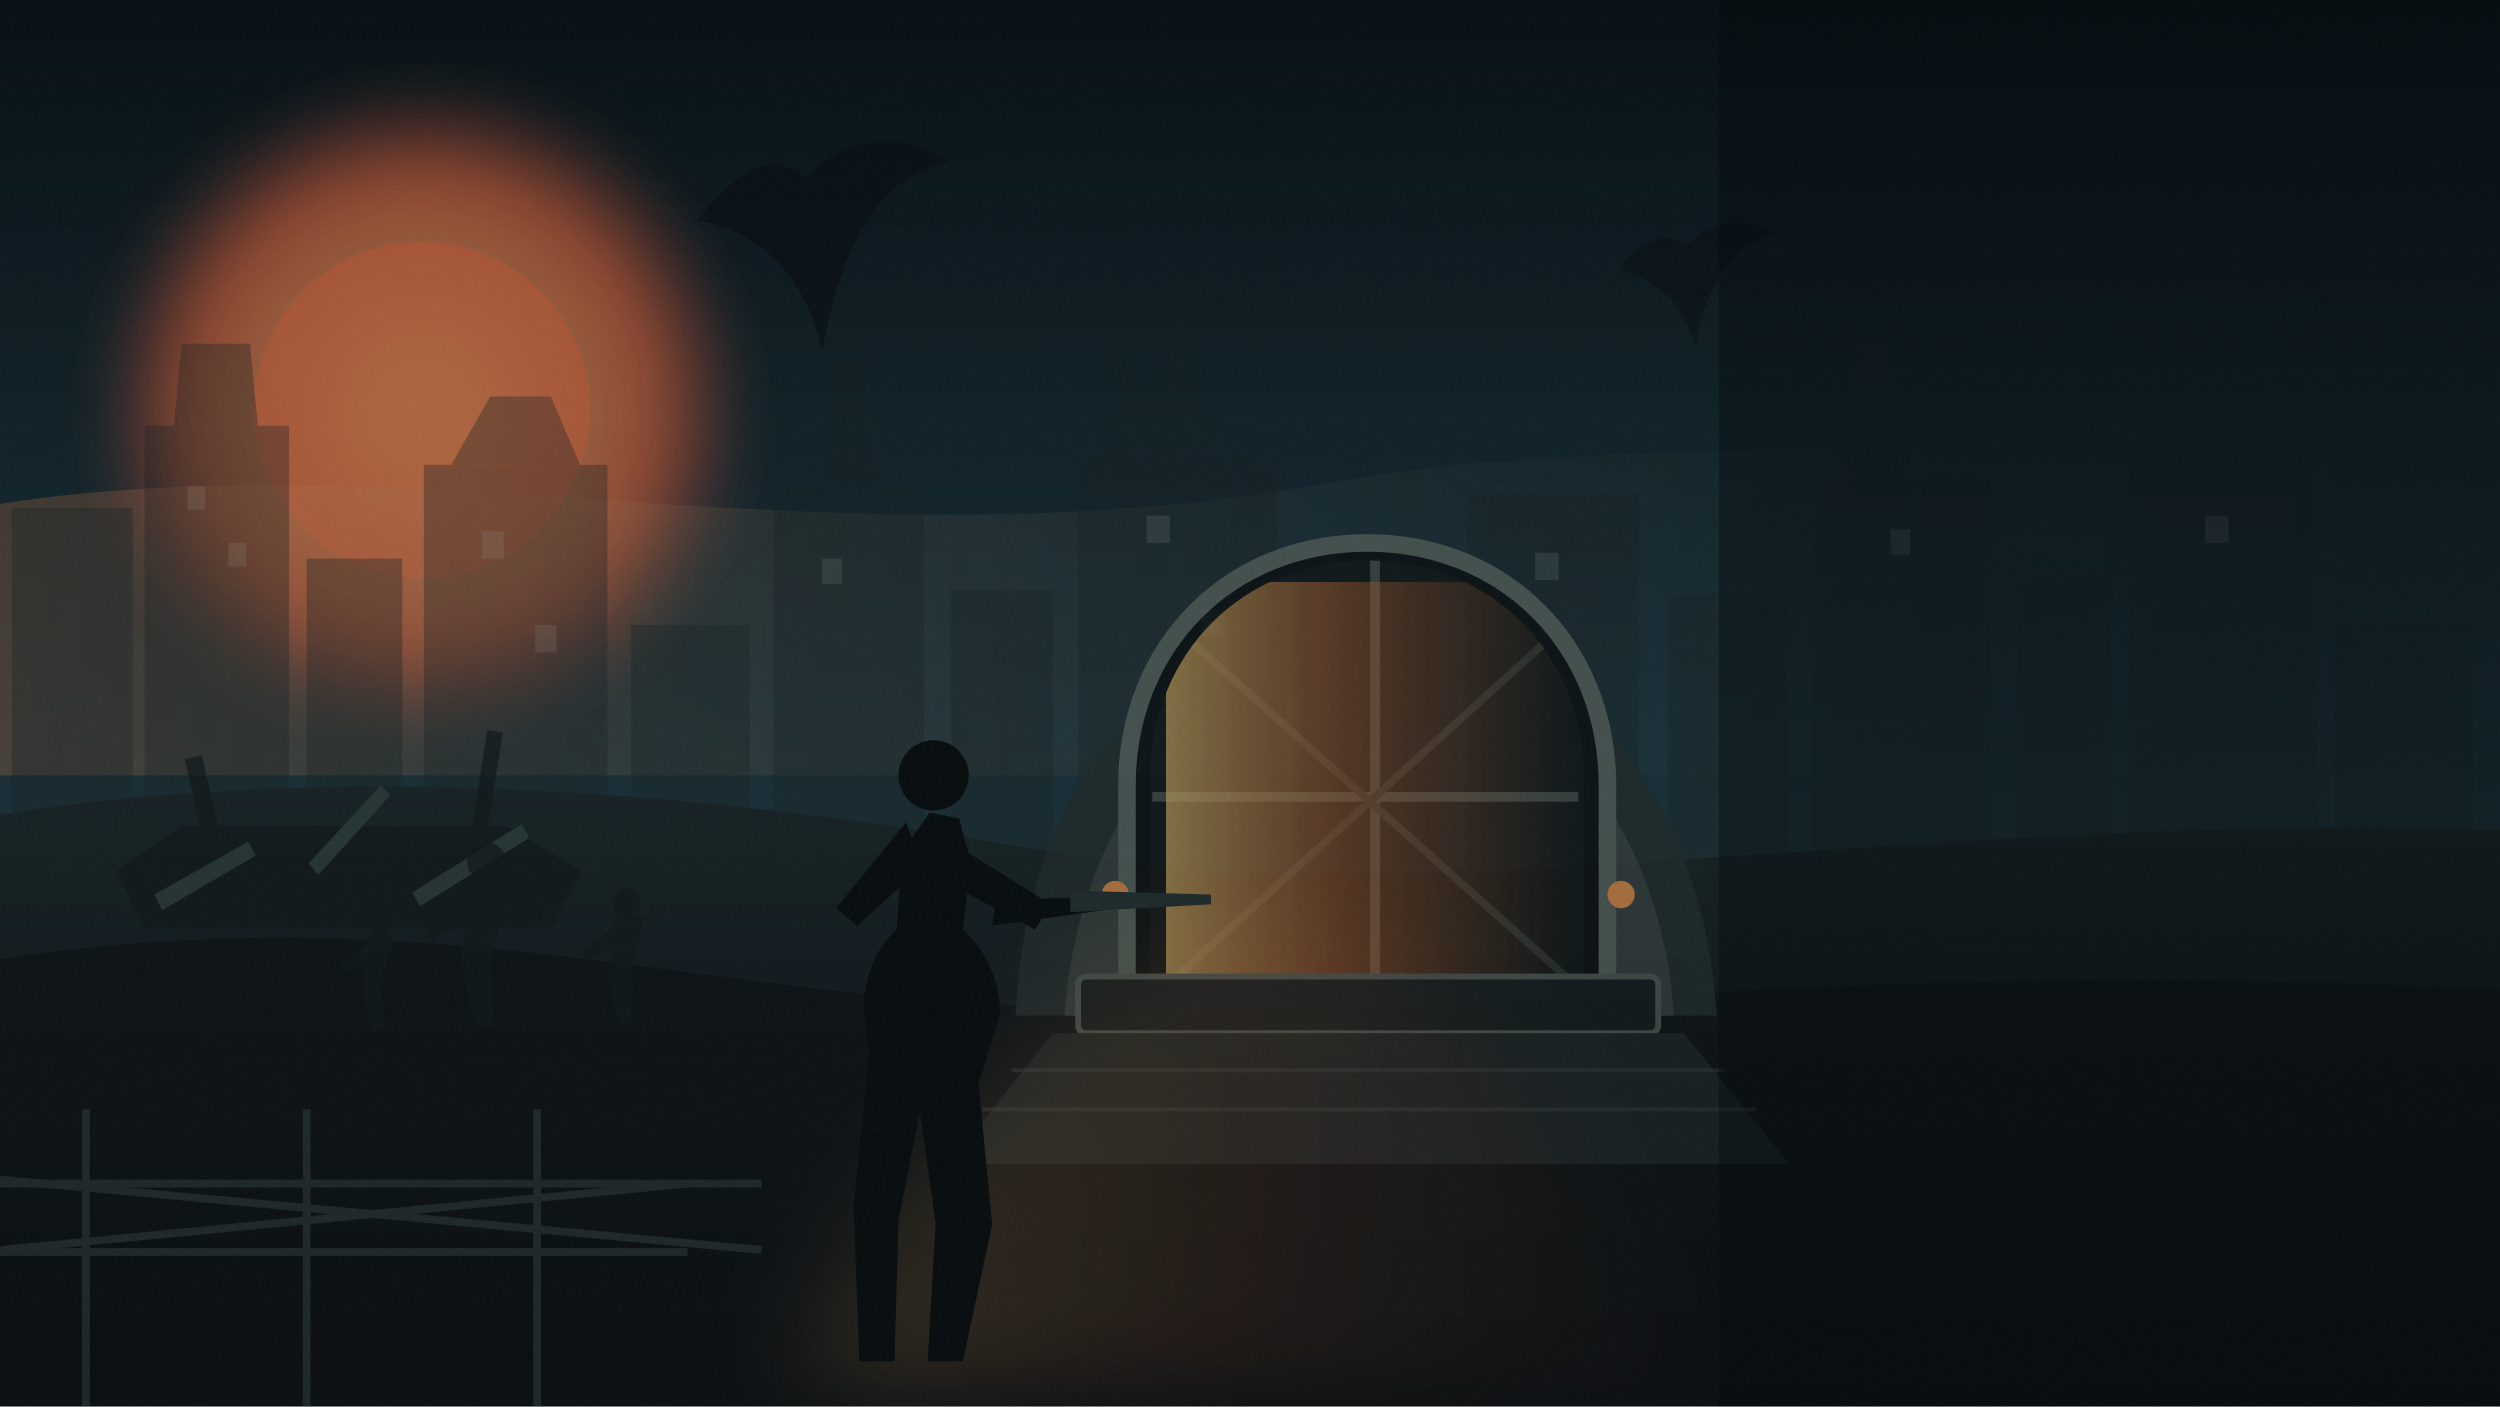
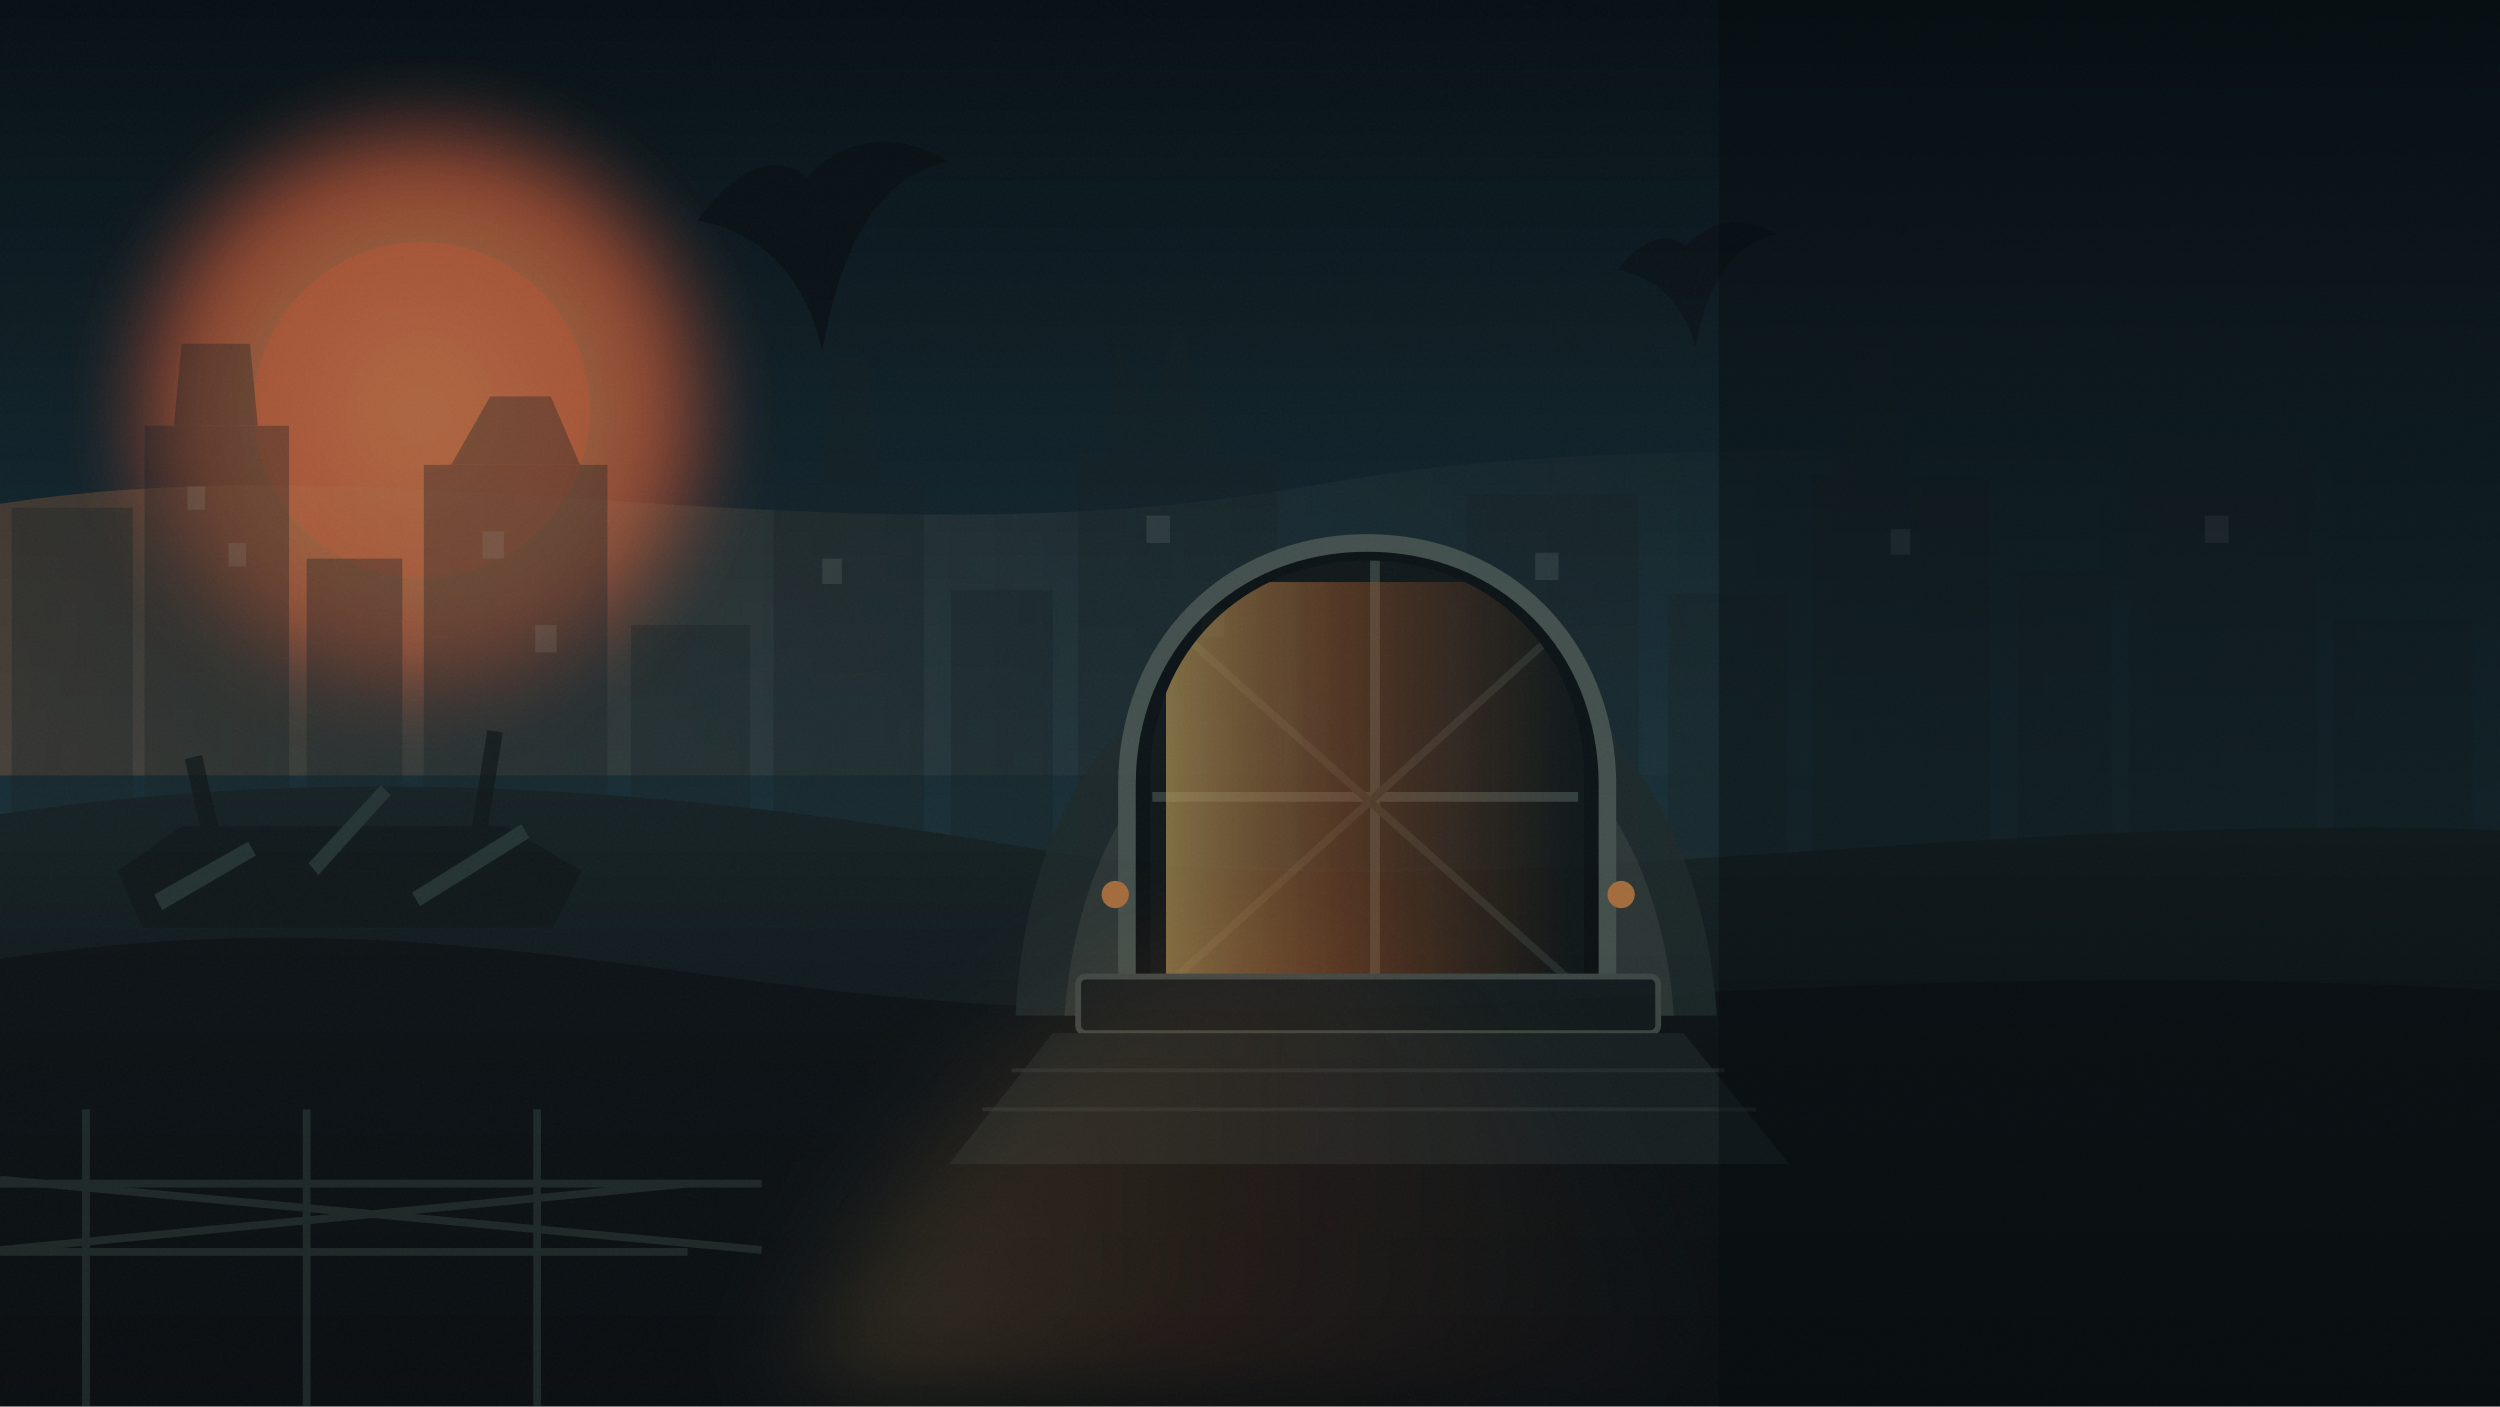
<svg xmlns="http://www.w3.org/2000/svg" width="1280" height="720" viewBox="0 0 1280 720">
  <defs>
    <linearGradient id="sky" x1="0" y1="0" x2="0" y2="1">
      <stop offset="0" stop-color="#071116" />
      <stop offset="0.52" stop-color="#183039" />
      <stop offset="1" stop-color="#31413f" />
    </linearGradient>
    <linearGradient id="haze" x1="0" y1="0" x2="1" y2="0">
      <stop offset="0" stop-color="#d47c48" stop-opacity="0.34" />
      <stop offset="0.55" stop-color="#61736c" stop-opacity="0.10" />
      <stop offset="1" stop-color="#0a1014" stop-opacity="0" />
    </linearGradient>
    <linearGradient id="ground" x1="0" y1="0" x2="0" y2="1">
      <stop offset="0" stop-color="#182528" />
      <stop offset="1" stop-color="#080d10" />
    </linearGradient>
    <linearGradient id="doorGlow" x1="0" y1="0" x2="1" y2="0">
      <stop offset="0" stop-color="#f3c56c" stop-opacity="0.95" />
      <stop offset="0.45" stop-color="#d56c30" stop-opacity="0.62" />
      <stop offset="1" stop-color="#d56c30" stop-opacity="0" />
    </linearGradient>
    <radialGradient id="sun" cx="50%" cy="50%" r="50%">
      <stop offset="0" stop-color="#eeb66b" />
      <stop offset="0.7" stop-color="#c85b38" />
      <stop offset="1" stop-color="#8f3f36" stop-opacity="0" />
    </radialGradient>
    <filter id="blur12">
      <feGaussianBlur stdDeviation="12" />
    </filter>
    <filter id="blur28">
      <feGaussianBlur stdDeviation="28" />
    </filter>
    <filter id="grain" x="-10%" y="-10%" width="120%" height="120%">
      <feTurbulence type="fractalNoise" baseFrequency="0.75" numOctaves="3" seed="22" result="noise" />
      <feColorMatrix in="noise" type="saturate" values="0" result="mono" />
      <feComponentTransfer in="mono" result="faint">
        <feFuncA type="table" tableValues="0 0.09" />
      </feComponentTransfer>
      <feBlend in="SourceGraphic" in2="faint" mode="soft-light" />
    </filter>
    <clipPath id="doorClip">
      <path d="M589 524V398c0-64 48-111 111-111s111 47 111 111v126z" />
    </clipPath>
  </defs>
  <rect width="1280" height="720" fill="url(#sky)" />
  <circle cx="216" cy="210" r="172" fill="url(#sun)" opacity="0.75" filter="url(#blur12)" />
  <circle cx="216" cy="210" r="86" fill="#c25c3b" opacity="0.58" />
  <path d="M0 258C210 225 430 292 676 248c172-31 326-2 604-45v194H0z" fill="url(#haze)" opacity="0.8" />
  <g opacity="0.35" fill="#162126">
    <rect x="6" y="260" width="62" height="184" />
    <rect x="74" y="218" width="74" height="226" />
    <path d="M89 218h43l-4-42H93z" />
    <rect x="157" y="286" width="49" height="158" />
    <rect x="217" y="238" width="94" height="206" />
    <path d="M231 238l20-35h31l15 35z" />
    <rect x="323" y="320" width="61" height="124" />
    <rect x="396" y="248" width="77" height="196" />
    <path d="M421 248l5-65h18l7 65z" />
    <rect x="487" y="302" width="52" height="142" />
    <rect x="552" y="231" width="102" height="213" />
    <path d="M565 231l7-56 18 31 13-45 21 70z" />
    <rect x="667" y="281" width="71" height="163" />
    <rect x="751" y="253" width="88" height="191" />
    <rect x="854" y="304" width="61" height="140" />
    <rect x="928" y="243" width="91" height="201" />
    <path d="M943 243l9-66h15l8 66z" />
    <rect x="1033" y="292" width="48" height="152" />
    <rect x="1090" y="227" width="96" height="217" />
    <rect x="1195" y="317" width="71" height="127" />
  </g>
  <g fill="#a5b3a7" opacity="0.15">
    <rect x="96" y="249" width="9" height="12" />
    <rect x="117" y="278" width="9" height="12" />
    <rect x="247" y="272" width="11" height="14" />
    <rect x="274" y="320" width="11" height="14" />
    <rect x="421" y="286" width="10" height="13" />
    <rect x="587" y="264" width="12" height="14" />
    <rect x="615" y="312" width="12" height="14" />
    <rect x="786" y="283" width="12" height="14" />
    <rect x="968" y="271" width="10" height="13" />
    <rect x="1129" y="264" width="12" height="14" />
  </g>
  <path d="M357 113c32 5 56 29 64 67 10-58 31-91 65-97-25-16-53-14-73 8-15-13-35-7-56 22z" fill="#0a1014" opacity="0.75" />
  <path d="M828 138c20 4 35 18 40 40 6-34 20-54 42-58-17-10-34-8-47 6-9-8-22-4-35 12z" fill="#0a1014" opacity="0.58" />
  <path d="M0 417c180-28 363-11 526 17 213 36 462-19 754-9v295H0z" fill="url(#ground)" />
  <path d="M0 491c205-31 336 13 504 23 243 15 432-26 776-7v213H0z" fill="#0b1114" opacity="0.72" />
  <g opacity="0.72" fill="#11191b">
    <path d="M60 446h238l-15 29H73z" />
    <path d="M93 423h166l39 23H60z" />
    <rect x="101" y="387" width="9" height="58" transform="rotate(-13 105 416)" />
    <rect x="244" y="374" width="8" height="70" transform="rotate(9 248 409)" />
    <path d="M79 458l48-27 4 7-48 28zm79-16l37-40 5 5-37 41zm53 15l56-35 4 7-56 35z" fill="#2f403f" />
  </g>
  <g opacity="0.82">
    <path d="M520 520c6-119 67-194 181-204 104 9 170 88 178 204z" fill="#202c2d" />
    <path d="M545 520c8-103 64-171 155-179 91 9 150 78 157 179z" fill="#34403d" />
    <path d="M577 520V402c0-71 52-124 123-124s123 53 123 124v118z" fill="#0a1012" stroke="#52605a" stroke-width="9" />
    <path d="M600 520V400c0-58 42-99 100-99s100 41 100 99v120z" fill="#11191a" />
    <g clip-path="url(#doorClip)">
      <rect x="578" y="285" width="236" height="239" fill="#101718" />
      <path d="M704 286v238M590 408h218" stroke="#3d4a46" stroke-width="5" />
      <path d="M598 318l207 185M802 319L597 505" stroke="#27322f" stroke-width="4" />
      <rect x="597" y="298" width="207" height="226" fill="url(#doorGlow)" opacity="0.68" />
    </g>
    <rect x="552" y="500" width="297" height="29" rx="4" fill="#141d1e" stroke="#4b5752" stroke-width="3" />
    <path d="M539 529h323l54 67H486z" fill="#1b2526" />
    <path d="M518 548h365M503 568h396" stroke="#364340" stroke-width="2" opacity="0.55" />
    <circle cx="571" cy="458" r="7" fill="#d68748" />
    <circle cx="830" cy="458" r="7" fill="#d68748" />
  </g>
  <path d="M633 470c-96 42-174 116-226 250h468c-45-120-112-204-191-250z" fill="url(#doorGlow)" opacity="0.2" filter="url(#blur28)" />
-   <g fill="#080d0f">
-     <path d="M442 516c1-18 7-31 17-40l3-40 14-20 15 3 6 22-4 35c12 11 19 26 19 43l-11 36 7 72-15 70h-18l4-71-8-57-11 56-2 72h-18l-3-79 8-78z" />
-     <circle cx="478" cy="397" r="18" />
-     <path d="M464 421l-36 44 11 9 33-30zm29 14l45 28-8 13-47-25z" />
-     <path d="M510 461l55-2v7l-57 8z" />
-   </g>
-   <path d="M548 456l72 2v5l-72 4z" fill="#202d2d" />
-   <g fill="#121a1c" opacity="0.78">
-     <g transform="translate(249 441) scale(.58)">
-       <circle cx="0" cy="0" r="17" />
-       <path d="M-13 14l-10 72 14 60h15l-2-59 17-70z" />
-       <path d="M-13 28l-42 32 6 10 44-23z" />
-     </g>
-     <g transform="translate(321 462) scale(.43)">
-       <circle cx="0" cy="0" r="17" />
-       <path d="M-13 14l-10 72 14 60h15l-2-59 17-70z" />
-       <path d="M-13 28l-42 32 6 10 44-23z" />
-     </g>
-     <g transform="translate(194 472) scale(.38)">
-       <circle cx="0" cy="0" r="17" />
-       <path d="M-13 14l-10 72 14 60h15l-2-59 17-70z" />
-       <path d="M-13 28l-42 32 6 10 44-23z" />
-     </g>
-   </g>
  <g opacity="0.38" stroke="#415350" stroke-width="4">
    <path d="M0 606h390M0 641h352" />
    <path d="M44 568v152m113-152v152m118-152v152" />
    <path d="M0 604l390 36M0 640l352-34" />
  </g>
  <rect width="1280" height="720" fill="#0a1115" opacity="0.1" filter="url(#grain)" />
  <rect x="880" width="400" height="720" fill="#050a0d" opacity="0.38" />
</svg>
